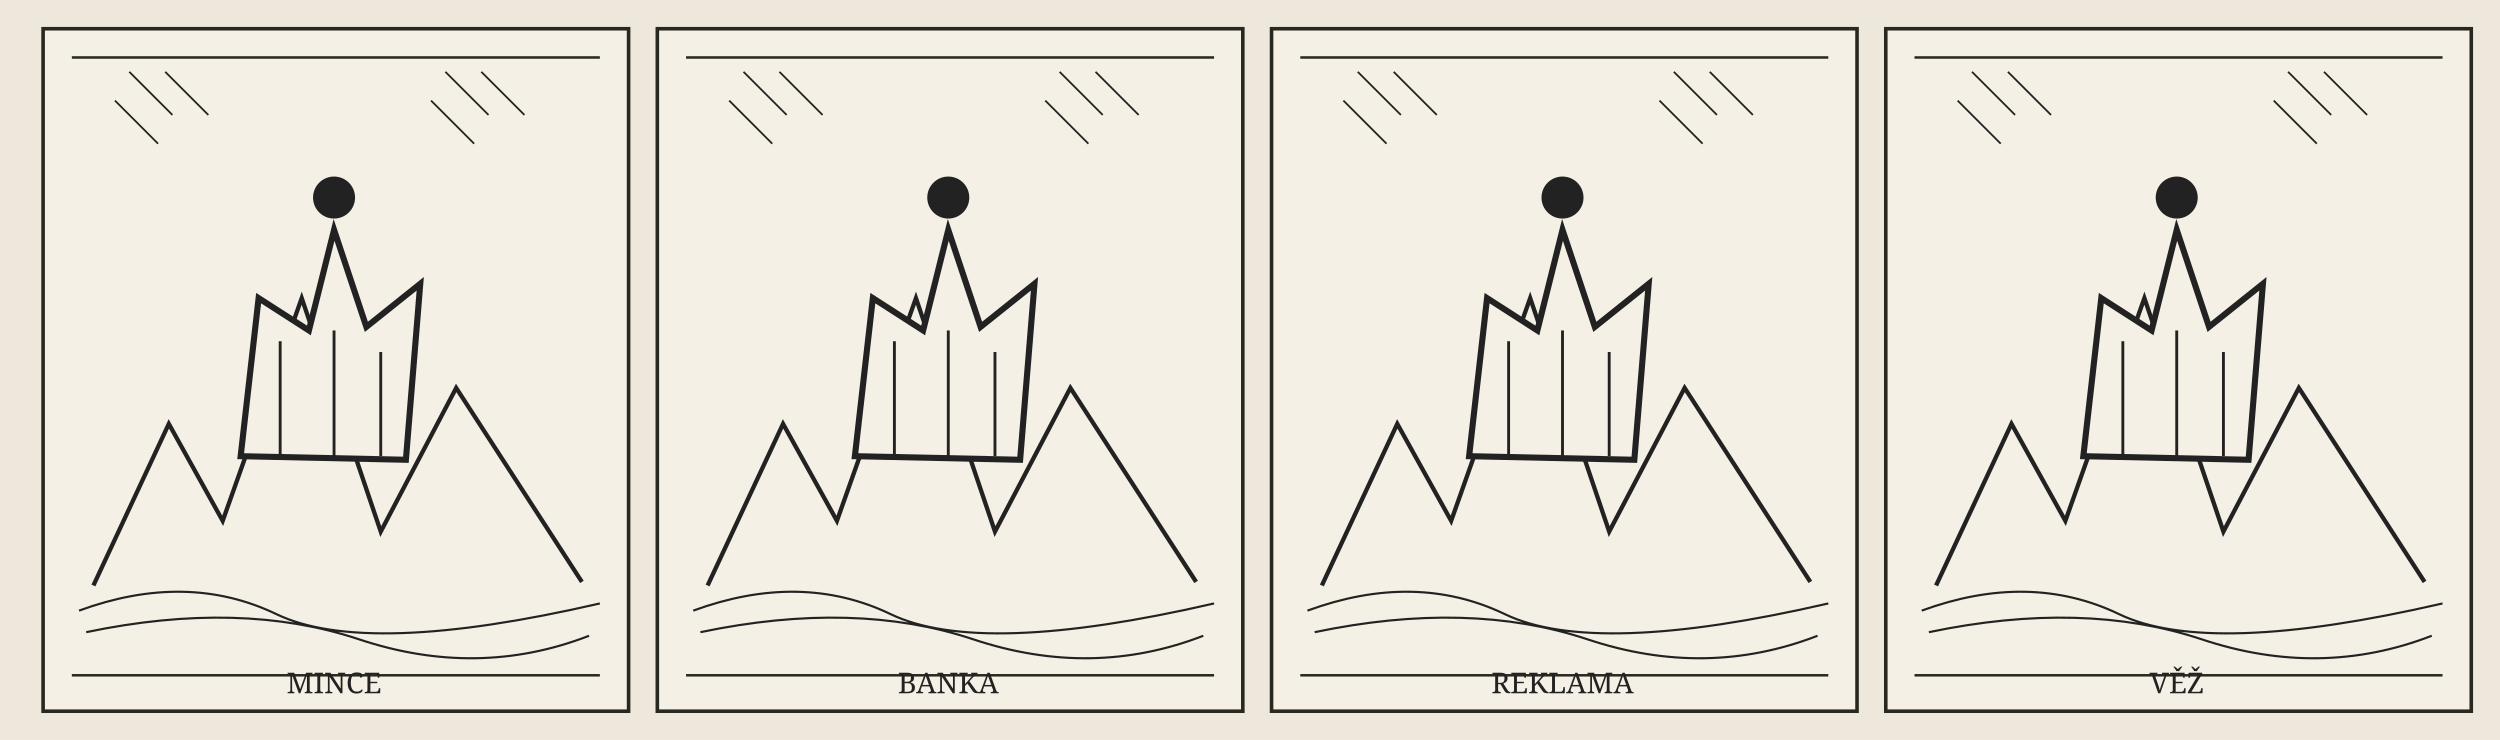
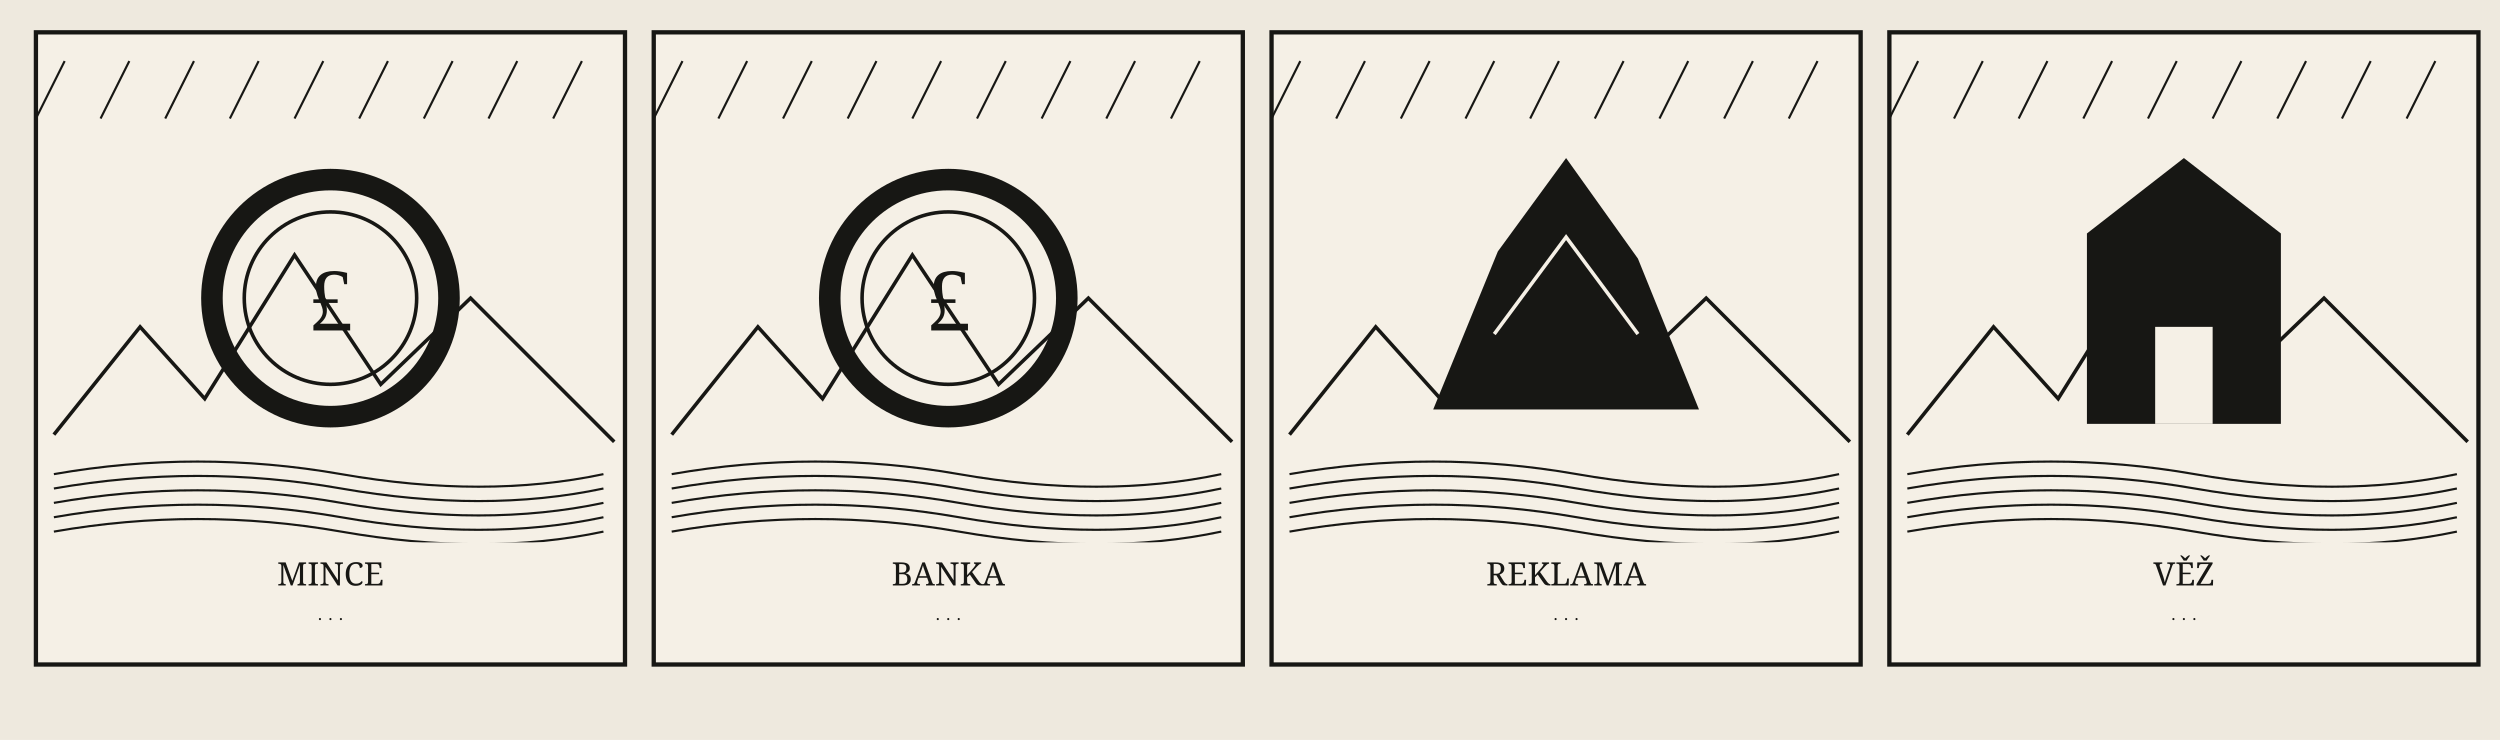
<svg xmlns="http://www.w3.org/2000/svg" viewBox="0 0 696 206">
-   <rect width="696" height="206" fill="#eee8dc" />
-   <g transform="translate(12,8)">
-     <rect width="163" height="190" fill="#f5f0e5" stroke="#282820" />
-     <path d="M8 8H155M8 180H155" stroke="#282820" stroke-width=".7" />
-     <g fill="none" stroke="#222" stroke-width="1.2">
-       <path d="M14 155L35 110L50 137L72 75L94 140L115 100L150 154" />
-       <path d="M10 162Q40 151 65 163T155 160M12 168Q55 159 88 170T152 169" stroke-width=".6" />
-       <path d="M20 20l12 12m-8-20l12 12m-2-12l12 12M108 20l12 12m-8-20l12 12m-2-12l12 12" stroke-width=".5" />
-     </g>
-     <g transform="translate(81,91)" fill="#f5f0e5" stroke="#222" stroke-width="1.7">
-       <path d="M-26 28L-21 -16L-7 -7L0 -35L9 -8L24 -20L20 29Z" />
-       <path d="M-15 28V-4M0 28V-7M13 28V-1" stroke-width=".8" />
-       <circle cx="0" cy="-44" r="5" fill="#222" />
-     </g>
-     <text x="81" y="185" font-family="Georgia,serif" font-size="8" text-anchor="middle" fill="#222">MINCE</text>
+   <rect width="696" height="206" fill="#eee9de" />
+   <g>
+     <rect x="10" y="9" width="164" height="176" fill="#f5f0e6" stroke="#171714" stroke-width="1.2" />
+     <path d="M18 17l-8 16" stroke="#171714" stroke-width=".6" />
+     <path d="M36 17l-8 16" stroke="#171714" stroke-width=".6" />
+     <path d="M54 17l-8 16" stroke="#171714" stroke-width=".6" />
+     <path d="M72 17l-8 16" stroke="#171714" stroke-width=".6" />
+     <path d="M90 17l-8 16" stroke="#171714" stroke-width=".6" />
+     <path d="M108 17l-8 16" stroke="#171714" stroke-width=".6" />
+     <path d="M126 17l-8 16" stroke="#171714" stroke-width=".6" />
+     <path d="M144 17l-8 16" stroke="#171714" stroke-width=".6" />
+     <path d="M162 17l-8 16" stroke="#171714" stroke-width=".6" />
+     <path d="M15 121l24 -30 18 20 25 -40 24 36 25 -24 40 40" stroke="#171714" fill="none" />
+     <circle cx="92" cy="83" r="33" fill="none" stroke="#171714" stroke-width="6" />
+     <circle cx="92" cy="83" r="24" fill="none" stroke="#171714" />
+     <text x="92" y="92" text-anchor="middle" font-size="25" fill="#171714">£</text>
+     <path d="M15 132q40 -7 80 0t73 0" stroke="#171714" stroke-width=".6" fill="none" />
+     <path d="M15 136q40 -7 80 0t73 0" stroke="#171714" stroke-width=".6" fill="none" />
+     <path d="M15 140q40 -7 80 0t73 0" stroke="#171714" stroke-width=".6" fill="none" />
+     <path d="M15 144q40 -7 80 0t73 0" stroke="#171714" stroke-width=".6" fill="none" />
+     <path d="M15 148q40 -7 80 0t73 0" stroke="#171714" stroke-width=".6" fill="none" />
+     <rect x="15" y="151" width="154" height="29" fill="#f5f0e6" />
+     <text x="92" y="163" text-anchor="middle" font-family="Georgia,serif" font-size="9" fill="#171714">MINCE</text>
+     <text x="92" y="174" text-anchor="middle" font-size="5" fill="#171714">· · ·</text>
  </g>
-   <g transform="translate(183,8)">
-     <rect width="163" height="190" fill="#f5f0e5" stroke="#282820" />
-     <path d="M8 8H155M8 180H155" stroke="#282820" stroke-width=".7" />
-     <g fill="none" stroke="#222" stroke-width="1.2">
-       <path d="M14 155L35 110L50 137L72 75L94 140L115 100L150 154" />
-       <path d="M10 162Q40 151 65 163T155 160M12 168Q55 159 88 170T152 169" stroke-width=".6" />
-       <path d="M20 20l12 12m-8-20l12 12m-2-12l12 12M108 20l12 12m-8-20l12 12m-2-12l12 12" stroke-width=".5" />
-     </g>
-     <g transform="translate(81,91)" fill="#f5f0e5" stroke="#222" stroke-width="1.7">
-       <path d="M-26 28L-21 -16L-7 -7L0 -35L9 -8L24 -20L20 29Z" />
-       <path d="M-15 28V-4M0 28V-7M13 28V-1" stroke-width=".8" />
-       <circle cx="0" cy="-44" r="5" fill="#222" />
-     </g>
-     <text x="81" y="185" font-family="Georgia,serif" font-size="8" text-anchor="middle" fill="#222">BANKA</text>
+   <g>
+     <rect x="182" y="9" width="164" height="176" fill="#f5f0e6" stroke="#171714" stroke-width="1.2" />
+     <path d="M190 17l-8 16" stroke="#171714" stroke-width=".6" />
+     <path d="M208 17l-8 16" stroke="#171714" stroke-width=".6" />
+     <path d="M226 17l-8 16" stroke="#171714" stroke-width=".6" />
+     <path d="M244 17l-8 16" stroke="#171714" stroke-width=".6" />
+     <path d="M262 17l-8 16" stroke="#171714" stroke-width=".6" />
+     <path d="M280 17l-8 16" stroke="#171714" stroke-width=".6" />
+     <path d="M298 17l-8 16" stroke="#171714" stroke-width=".6" />
+     <path d="M316 17l-8 16" stroke="#171714" stroke-width=".6" />
+     <path d="M334 17l-8 16" stroke="#171714" stroke-width=".6" />
+     <path d="M187 121l24 -30 18 20 25 -40 24 36 25 -24 40 40" stroke="#171714" fill="none" />
+     <circle cx="264" cy="83" r="33" fill="none" stroke="#171714" stroke-width="6" />
+     <circle cx="264" cy="83" r="24" fill="none" stroke="#171714" />
+     <text x="264" y="92" text-anchor="middle" font-size="25" fill="#171714">£</text>
+     <path d="M187 132q40 -7 80 0t73 0" stroke="#171714" stroke-width=".6" fill="none" />
+     <path d="M187 136q40 -7 80 0t73 0" stroke="#171714" stroke-width=".6" fill="none" />
+     <path d="M187 140q40 -7 80 0t73 0" stroke="#171714" stroke-width=".6" fill="none" />
+     <path d="M187 144q40 -7 80 0t73 0" stroke="#171714" stroke-width=".6" fill="none" />
+     <path d="M187 148q40 -7 80 0t73 0" stroke="#171714" stroke-width=".6" fill="none" />
+     <rect x="187" y="151" width="154" height="29" fill="#f5f0e6" />
+     <text x="264" y="163" text-anchor="middle" font-family="Georgia,serif" font-size="9" fill="#171714">BANKA</text>
+     <text x="264" y="174" text-anchor="middle" font-size="5" fill="#171714">· · ·</text>
  </g>
-   <g transform="translate(354,8)">
-     <rect width="163" height="190" fill="#f5f0e5" stroke="#282820" />
-     <path d="M8 8H155M8 180H155" stroke="#282820" stroke-width=".7" />
-     <g fill="none" stroke="#222" stroke-width="1.2">
-       <path d="M14 155L35 110L50 137L72 75L94 140L115 100L150 154" />
-       <path d="M10 162Q40 151 65 163T155 160M12 168Q55 159 88 170T152 169" stroke-width=".6" />
-       <path d="M20 20l12 12m-8-20l12 12m-2-12l12 12M108 20l12 12m-8-20l12 12m-2-12l12 12" stroke-width=".5" />
-     </g>
-     <g transform="translate(81,91)" fill="#f5f0e5" stroke="#222" stroke-width="1.7">
-       <path d="M-26 28L-21 -16L-7 -7L0 -35L9 -8L24 -20L20 29Z" />
-       <path d="M-15 28V-4M0 28V-7M13 28V-1" stroke-width=".8" />
-       <circle cx="0" cy="-44" r="5" fill="#222" />
-     </g>
-     <text x="81" y="185" font-family="Georgia,serif" font-size="8" text-anchor="middle" fill="#222">REKLAMA</text>
+   <g>
+     <rect x="354" y="9" width="164" height="176" fill="#f5f0e6" stroke="#171714" stroke-width="1.2" />
+     <path d="M362 17l-8 16" stroke="#171714" stroke-width=".6" />
+     <path d="M380 17l-8 16" stroke="#171714" stroke-width=".6" />
+     <path d="M398 17l-8 16" stroke="#171714" stroke-width=".6" />
+     <path d="M416 17l-8 16" stroke="#171714" stroke-width=".6" />
+     <path d="M434 17l-8 16" stroke="#171714" stroke-width=".6" />
+     <path d="M452 17l-8 16" stroke="#171714" stroke-width=".6" />
+     <path d="M470 17l-8 16" stroke="#171714" stroke-width=".6" />
+     <path d="M488 17l-8 16" stroke="#171714" stroke-width=".6" />
+     <path d="M506 17l-8 16" stroke="#171714" stroke-width=".6" />
+     <path d="M359 121l24 -30 18 20 25 -40 24 36 25 -24 40 40" stroke="#171714" fill="none" />
+     <path d="M399 114L417 70L436 44L456 72L473 114Z" fill="#171714" />
+     <path d="M416 93L436 66L456 93" stroke="#f5f0e6" fill="none" />
+     <path d="M359 132q40 -7 80 0t73 0" stroke="#171714" stroke-width=".6" fill="none" />
+     <path d="M359 136q40 -7 80 0t73 0" stroke="#171714" stroke-width=".6" fill="none" />
+     <path d="M359 140q40 -7 80 0t73 0" stroke="#171714" stroke-width=".6" fill="none" />
+     <path d="M359 144q40 -7 80 0t73 0" stroke="#171714" stroke-width=".6" fill="none" />
+     <path d="M359 148q40 -7 80 0t73 0" stroke="#171714" stroke-width=".6" fill="none" />
+     <rect x="359" y="151" width="154" height="29" fill="#f5f0e6" />
+     <text x="436" y="163" text-anchor="middle" font-family="Georgia,serif" font-size="9" fill="#171714">REKLAMA</text>
+     <text x="436" y="174" text-anchor="middle" font-size="5" fill="#171714">· · ·</text>
  </g>
-   <g transform="translate(525,8)">
-     <rect width="163" height="190" fill="#f5f0e5" stroke="#282820" />
-     <path d="M8 8H155M8 180H155" stroke="#282820" stroke-width=".7" />
-     <g fill="none" stroke="#222" stroke-width="1.2">
-       <path d="M14 155L35 110L50 137L72 75L94 140L115 100L150 154" />
-       <path d="M10 162Q40 151 65 163T155 160M12 168Q55 159 88 170T152 169" stroke-width=".6" />
-       <path d="M20 20l12 12m-8-20l12 12m-2-12l12 12M108 20l12 12m-8-20l12 12m-2-12l12 12" stroke-width=".5" />
-     </g>
-     <g transform="translate(81,91)" fill="#f5f0e5" stroke="#222" stroke-width="1.7">
-       <path d="M-26 28L-21 -16L-7 -7L0 -35L9 -8L24 -20L20 29Z" />
-       <path d="M-15 28V-4M0 28V-7M13 28V-1" stroke-width=".8" />
-       <circle cx="0" cy="-44" r="5" fill="#222" />
-     </g>
-     <text x="81" y="185" font-family="Georgia,serif" font-size="8" text-anchor="middle" fill="#222">VĚŽ</text>
+   <g>
+     <rect x="526" y="9" width="164" height="176" fill="#f5f0e6" stroke="#171714" stroke-width="1.2" />
+     <path d="M534 17l-8 16" stroke="#171714" stroke-width=".6" />
+     <path d="M552 17l-8 16" stroke="#171714" stroke-width=".6" />
+     <path d="M570 17l-8 16" stroke="#171714" stroke-width=".6" />
+     <path d="M588 17l-8 16" stroke="#171714" stroke-width=".6" />
+     <path d="M606 17l-8 16" stroke="#171714" stroke-width=".6" />
+     <path d="M624 17l-8 16" stroke="#171714" stroke-width=".6" />
+     <path d="M642 17l-8 16" stroke="#171714" stroke-width=".6" />
+     <path d="M660 17l-8 16" stroke="#171714" stroke-width=".6" />
+     <path d="M678 17l-8 16" stroke="#171714" stroke-width=".6" />
+     <path d="M531 121l24 -30 18 20 25 -40 24 36 25 -24 40 40" stroke="#171714" fill="none" />
+     <path d="M581 118V65L608 44L635 65V118Z" fill="#171714" />
+     <path d="M600 118V91H616V118" fill="#f5f0e6" />
+     <path d="M531 132q40 -7 80 0t73 0" stroke="#171714" stroke-width=".6" fill="none" />
+     <path d="M531 136q40 -7 80 0t73 0" stroke="#171714" stroke-width=".6" fill="none" />
+     <path d="M531 140q40 -7 80 0t73 0" stroke="#171714" stroke-width=".6" fill="none" />
+     <path d="M531 144q40 -7 80 0t73 0" stroke="#171714" stroke-width=".6" fill="none" />
+     <path d="M531 148q40 -7 80 0t73 0" stroke="#171714" stroke-width=".6" fill="none" />
+     <rect x="531" y="151" width="154" height="29" fill="#f5f0e6" />
+     <text x="608" y="163" text-anchor="middle" font-family="Georgia,serif" font-size="9" fill="#171714">VĚŽ</text>
+     <text x="608" y="174" text-anchor="middle" font-size="5" fill="#171714">· · ·</text>
  </g>
</svg>
